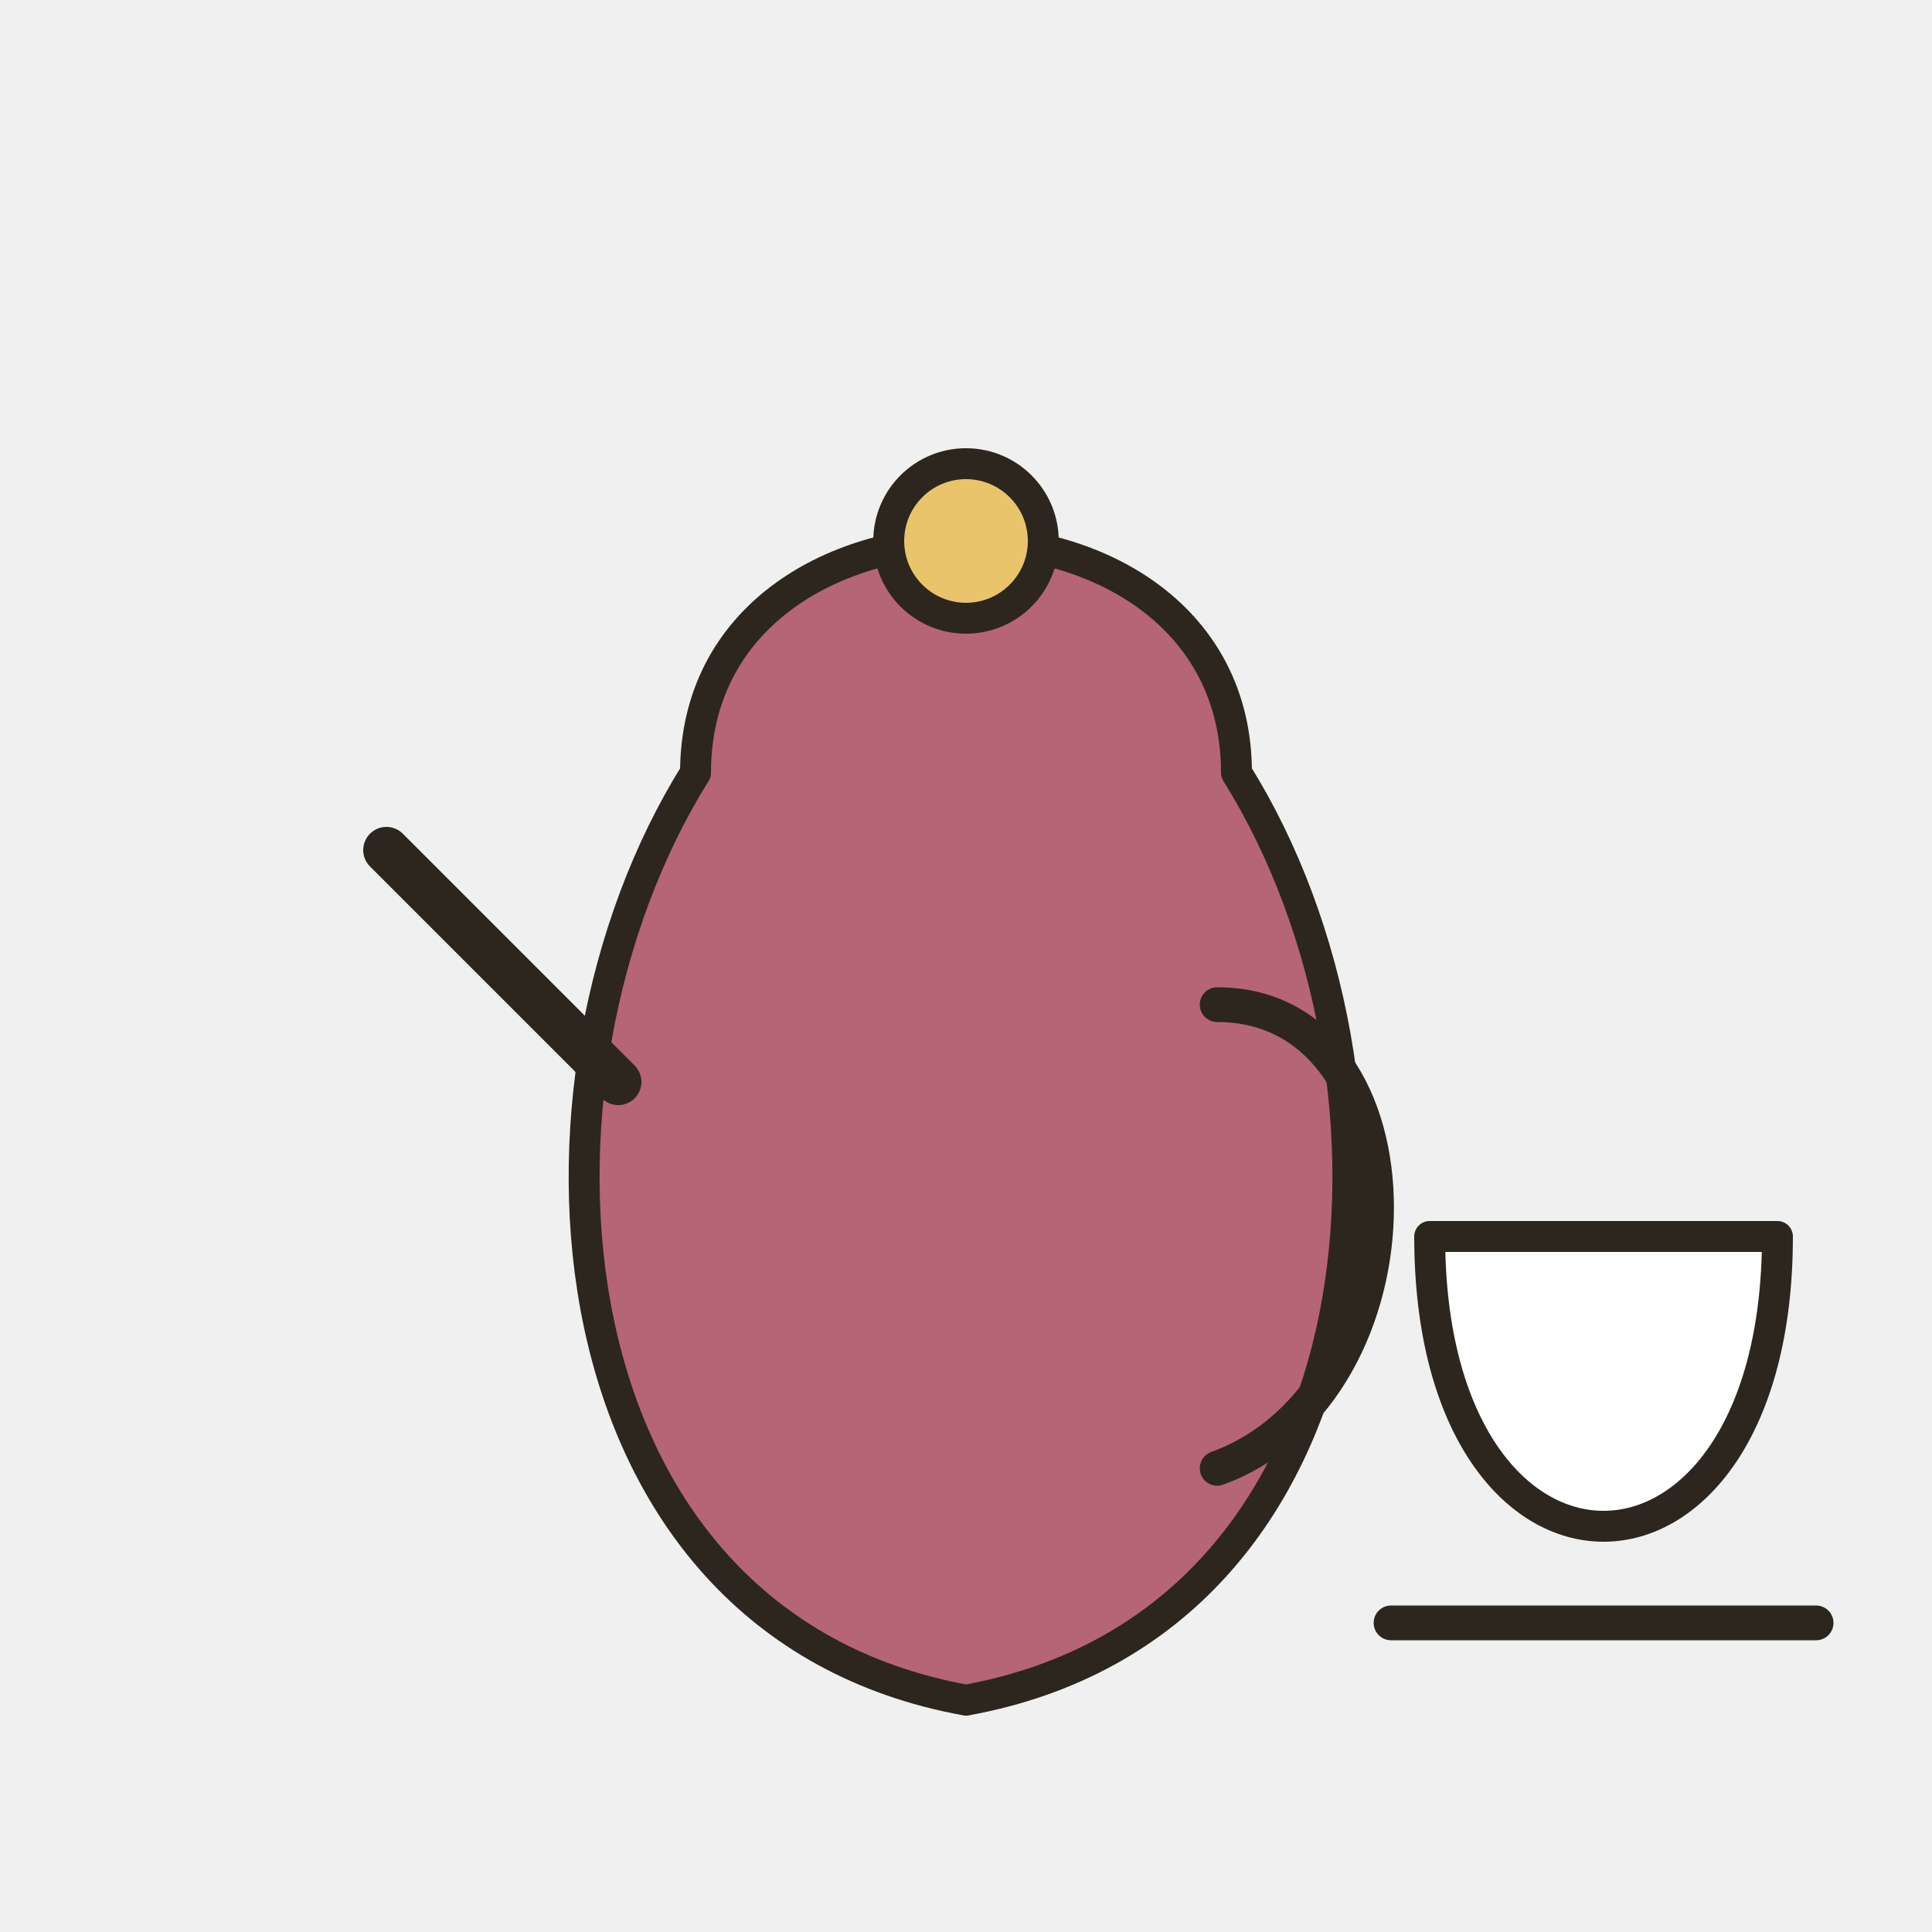
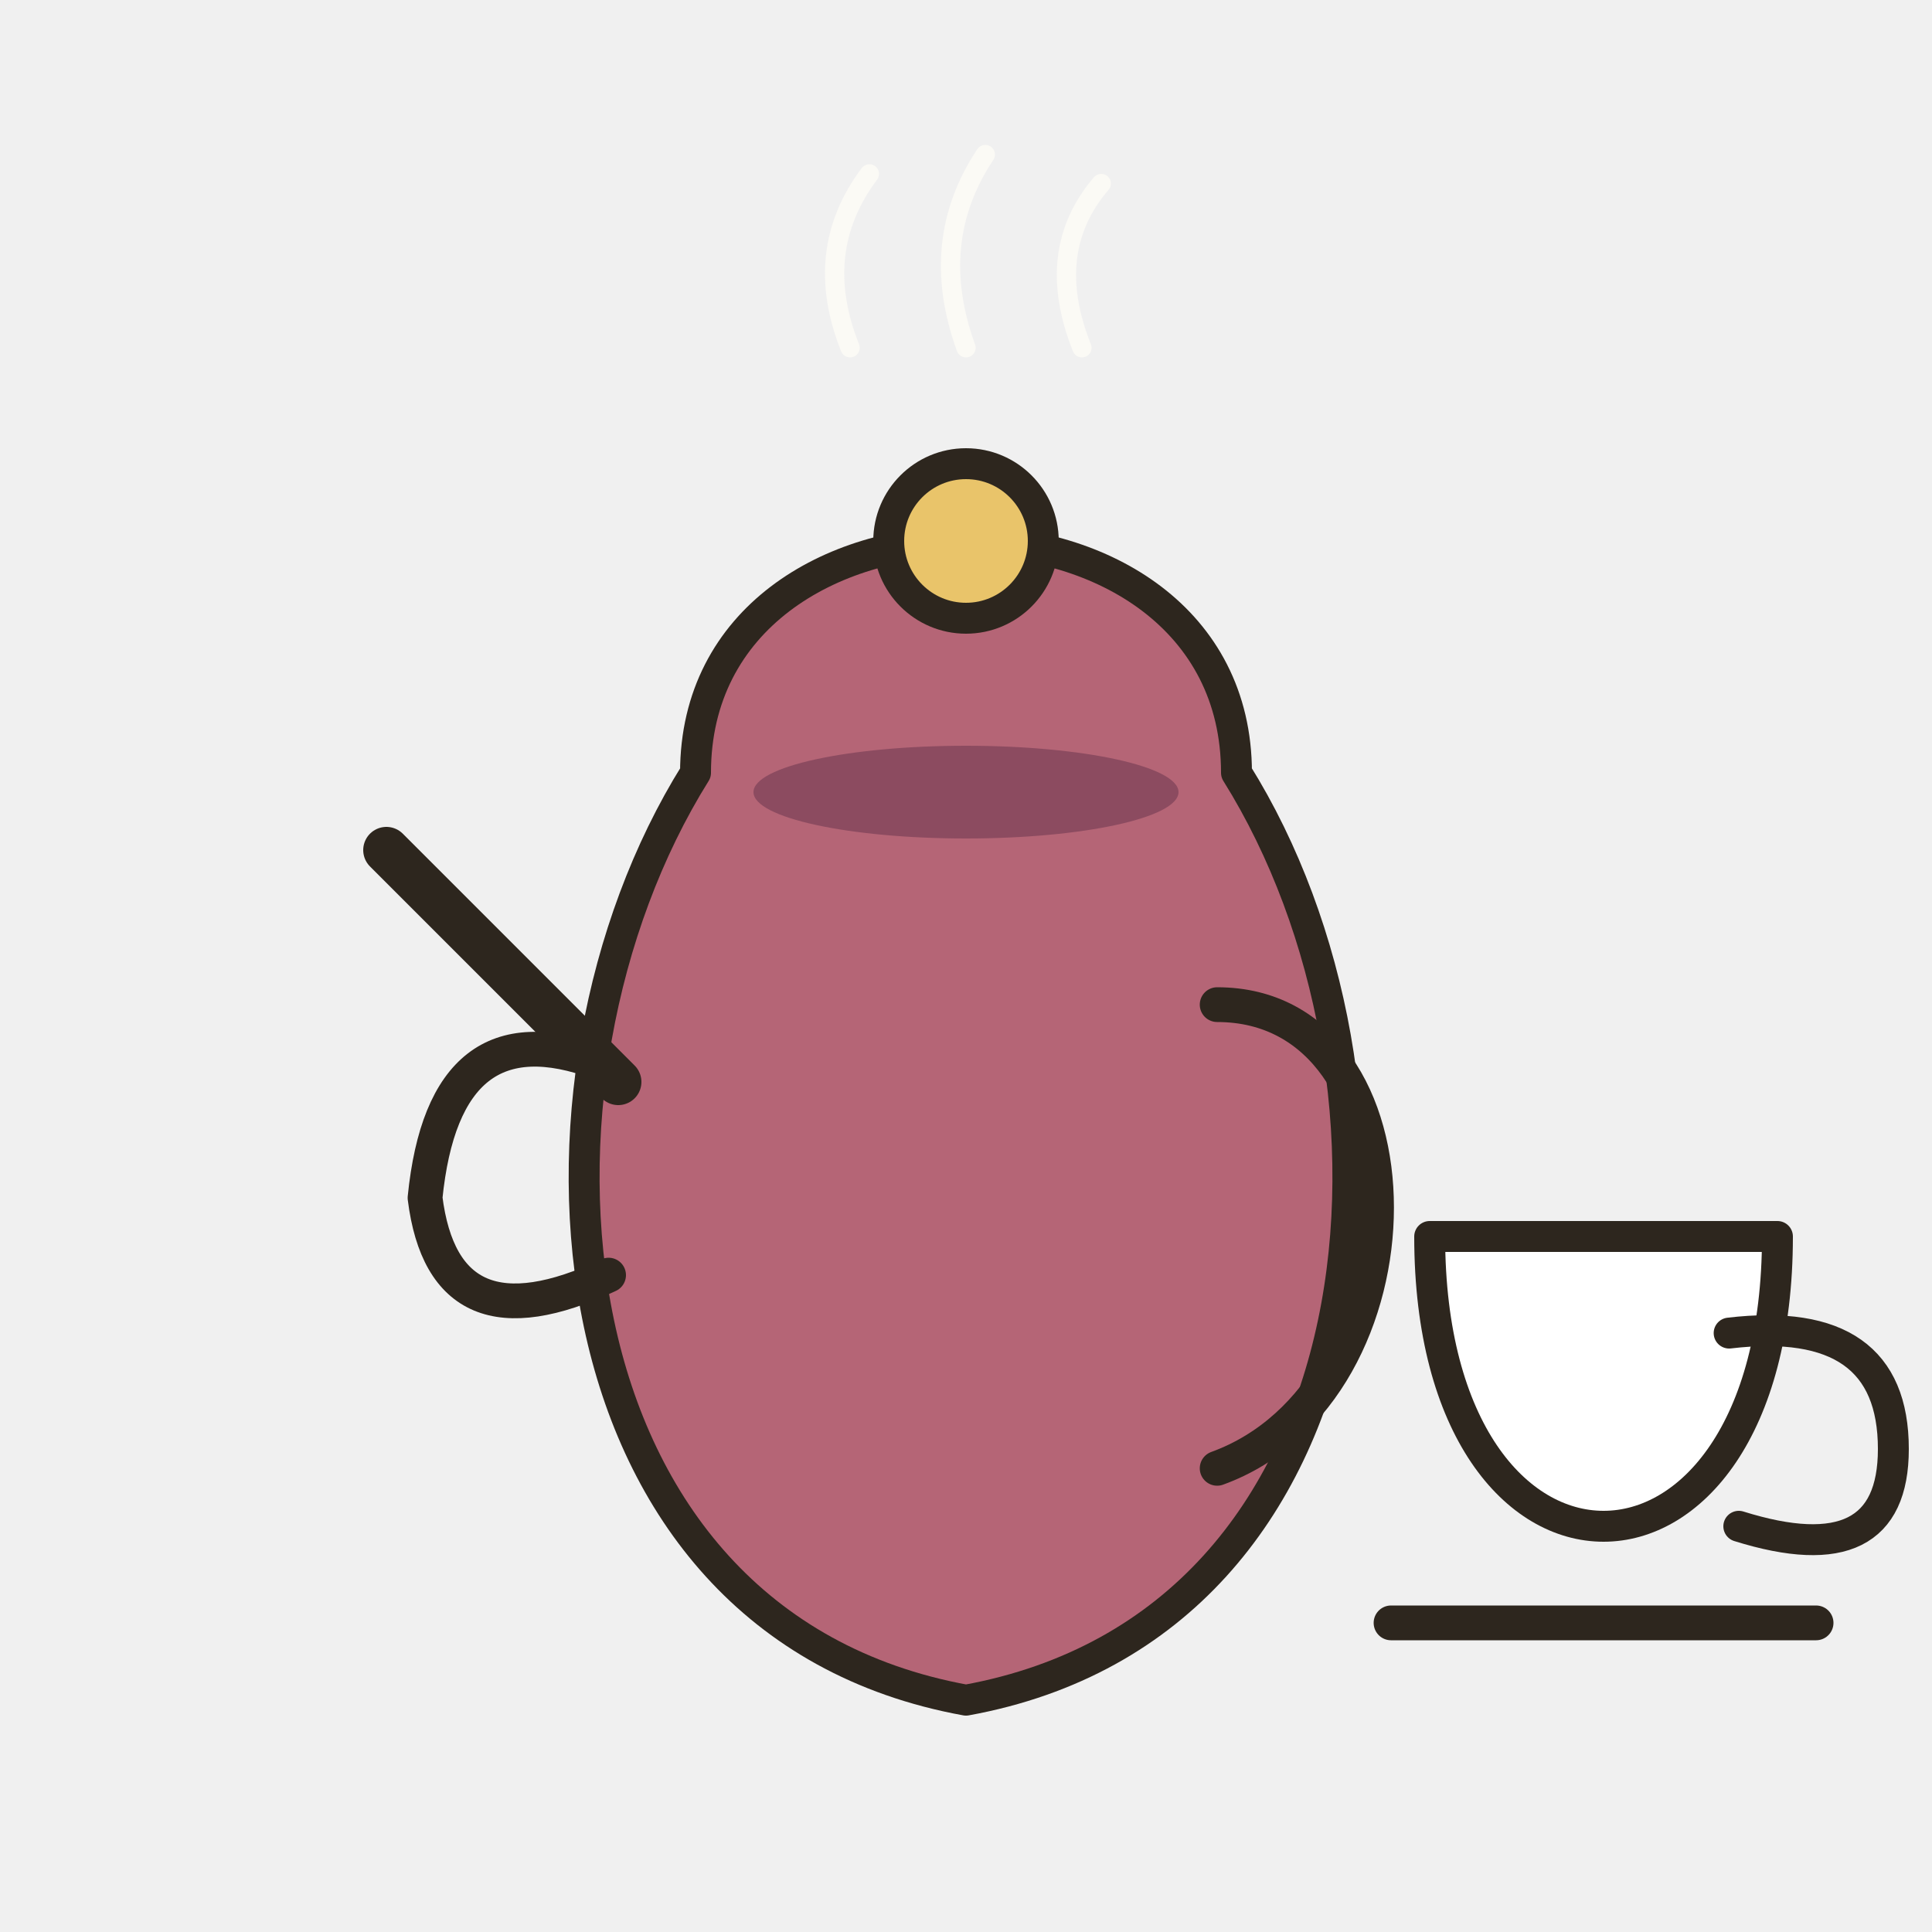
<svg xmlns="http://www.w3.org/2000/svg" viewBox="0 0 1000 1000" data-asset-id="prop_tea_set">
  <g id="prop" stroke="#2d261e" stroke-width="16" stroke-linejoin="round" stroke-linecap="round">
    <path d="M360 400 C360 240 640 240 640 400 C740 560 720 840 500 880 C280 840 260 560 360 400 Z" fill="#b56576" />
    <circle cx="500" cy="280" r="40" fill="#e9c46a" />
    <path d="M630 520 C740 520 740 720 630 760" fill="none" stroke-width="18" />
    <path d="M320 560 L200 440" fill="none" stroke-width="24" />
+     <path d="M310 550 Q230 520 220 620 Q230 700 315 660" fill="none" stroke-width="18" />
+     <ellipse cx="500" cy="410" rx="110" ry="24" fill="#8c4b60" stroke="none" />
+     <path d="M440 180 Q420 130 450 90 M500 180 Q480 125 510 80 M560 180 Q540 130 570 95" fill="none" stroke="#fffdf7" stroke-width="10" opacity="0.7" />
    <path d="M740 640 C740 840 920 840 920 640 Z" fill="#ffffff" />
+     <path d="M895 690 Q980 680 980 750 Q980 815 900 790" fill="none" stroke-width="16" />
    <line x1="720" y1="840" x2="940" y2="840" stroke-width="18" />
  </g>
</svg>
